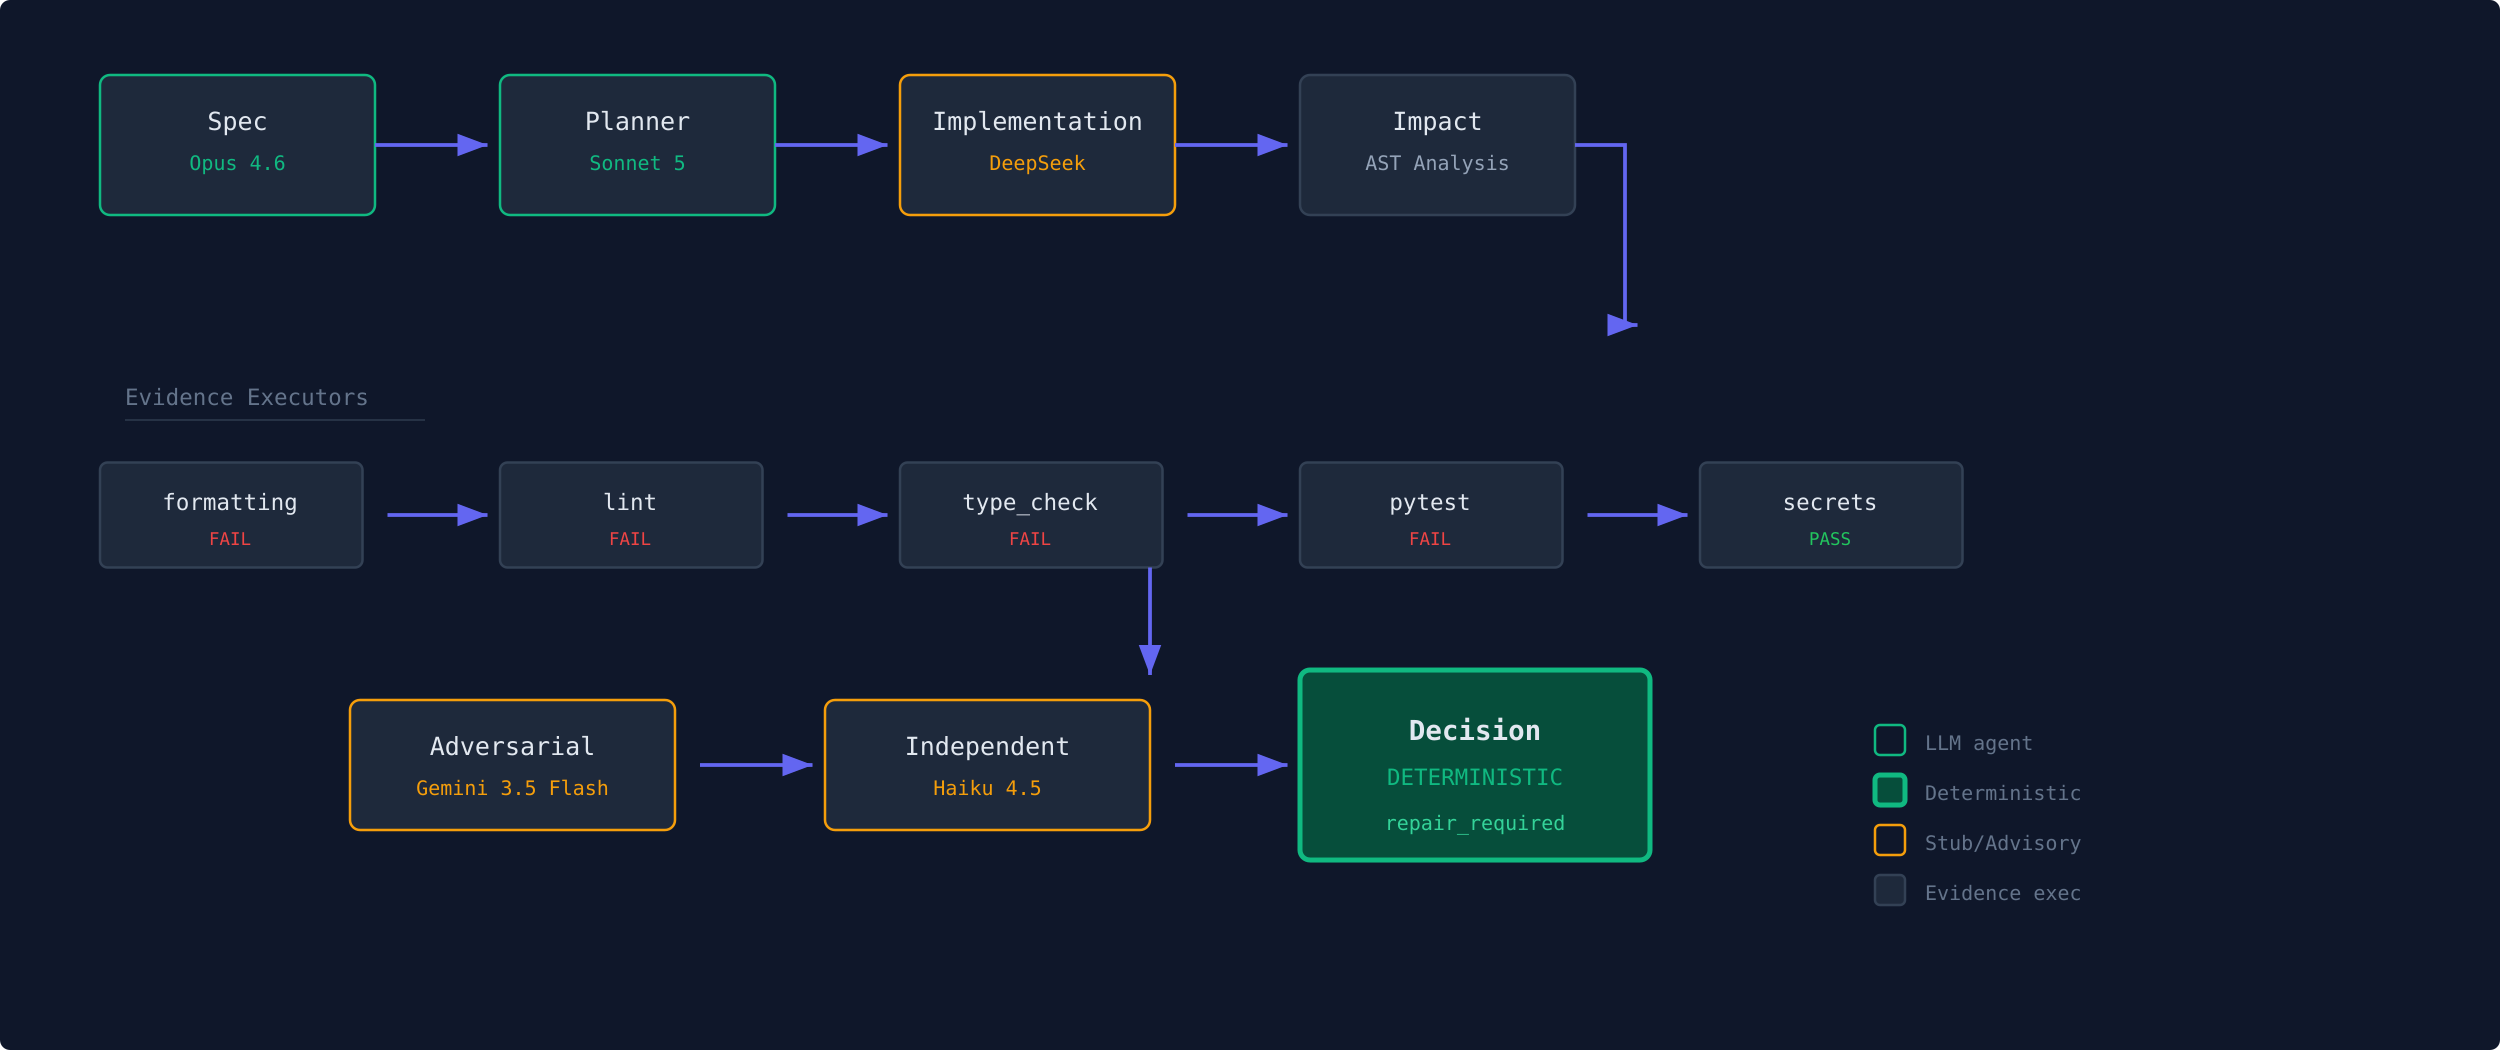
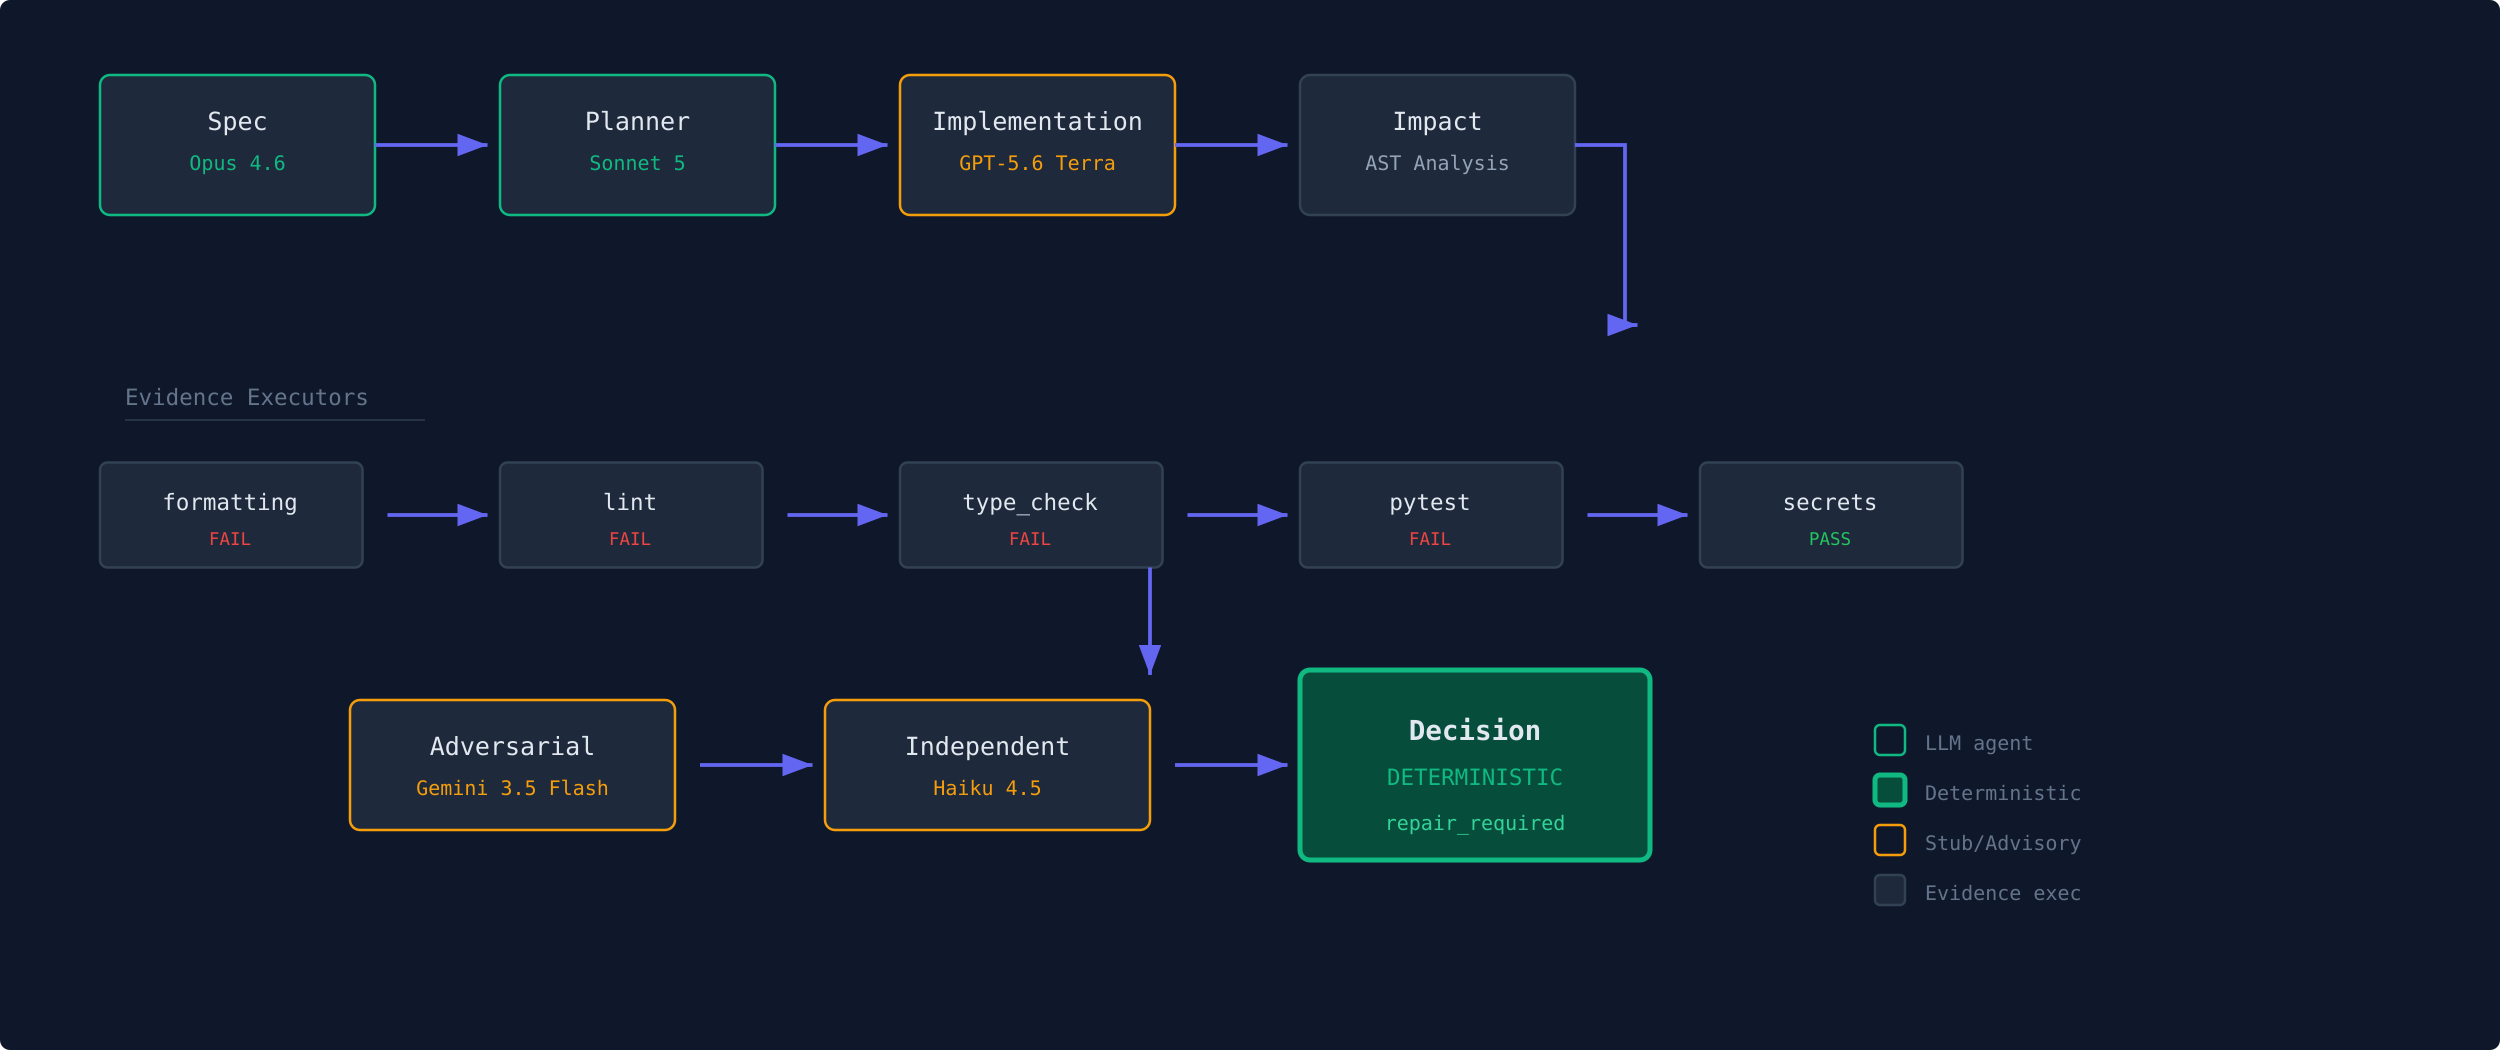
<svg xmlns="http://www.w3.org/2000/svg" viewBox="0 0 1000 420" width="1000" height="420">
  <defs>
    <marker id="arrow" markerWidth="8" markerHeight="6" refX="8" refY="3" orient="auto">
      <path d="M0,0 L8,3 L0,6 Z" fill="#6366f1" />
    </marker>
    <marker id="arrow-fail" markerWidth="8" markerHeight="6" refX="8" refY="3" orient="auto">
      <path d="M0,0 L8,3 L0,6 Z" fill="#ef4444" />
    </marker>
    <marker id="arrow-pass" markerWidth="8" markerHeight="6" refX="8" refY="3" orient="auto">
      <path d="M0,0 L8,3 L0,6 Z" fill="#22c55e" />
    </marker>
  </defs>
  <rect width="1000" height="420" fill="#0f172a" rx="4" />
  <rect x="40" y="30" width="110" height="56" rx="4" fill="#1e293b" stroke="#10b981" stroke-width="1" />
  <text x="95" y="52" text-anchor="middle" fill="#e2e8f0" font-family="JetBrains Mono,monospace" font-size="10">Spec</text>
  <text x="95" y="68" text-anchor="middle" fill="#10b981" font-family="JetBrains Mono,monospace" font-size="8">Opus 4.6</text>
  <line x1="150" y1="58" x2="195" y2="58" stroke="#6366f1" stroke-width="1.5" marker-end="url(#arrow)" />
  <rect x="200" y="30" width="110" height="56" rx="4" fill="#1e293b" stroke="#10b981" stroke-width="1" />
  <text x="255" y="52" text-anchor="middle" fill="#e2e8f0" font-family="JetBrains Mono,monospace" font-size="10">Planner</text>
  <text x="255" y="68" text-anchor="middle" fill="#10b981" font-family="JetBrains Mono,monospace" font-size="8">Sonnet 5</text>
  <line x1="310" y1="58" x2="355" y2="58" stroke="#6366f1" stroke-width="1.5" marker-end="url(#arrow)" />
  <rect x="360" y="30" width="110" height="56" rx="4" fill="#1e293b" stroke="#f59e0b" stroke-width="1" />
  <text x="415" y="52" text-anchor="middle" fill="#e2e8f0" font-family="JetBrains Mono,monospace" font-size="10">Implementation</text>
-   <text x="415" y="68" text-anchor="middle" fill="#f59e0b" font-family="JetBrains Mono,monospace" font-size="8">DeepSeek</text>
+   <text x="415" y="68" text-anchor="middle" fill="#f59e0b" font-family="JetBrains Mono,monospace" font-size="8">GPT-5.6 Terra</text>
  <line x1="470" y1="58" x2="515" y2="58" stroke="#6366f1" stroke-width="1.5" marker-end="url(#arrow)" />
  <rect x="520" y="30" width="110" height="56" rx="4" fill="#1e293b" stroke="#334155" stroke-width="1" />
  <text x="575" y="52" text-anchor="middle" fill="#e2e8f0" font-family="JetBrains Mono,monospace" font-size="10">Impact</text>
  <text x="575" y="68" text-anchor="middle" fill="#94a3b8" font-family="JetBrains Mono,monospace" font-size="8">AST Analysis</text>
  <polyline points="630,58 650,58 650,130 655,130" fill="none" stroke="#6366f1" stroke-width="1.5" marker-end="url(#arrow)" />
  <text x="50" y="162" fill="#64748b" font-family="JetBrains Mono,monospace" font-size="9">Evidence Executors</text>
  <line x1="50" y1="168" x2="170" y2="168" stroke="#334155" stroke-width="0.5" />
  <rect x="40" y="185" width="105" height="42" rx="3" fill="#1e293b" stroke="#334155" stroke-width="1" />
  <text x="92" y="204" text-anchor="middle" fill="#e2e8f0" font-family="JetBrains Mono,monospace" font-size="9">formatting</text>
  <text x="92" y="218" text-anchor="middle" fill="#ef4444" font-family="JetBrains Mono,monospace" font-size="7">FAIL</text>
  <line x1="155" y1="206" x2="195" y2="206" stroke="#6366f1" stroke-width="1.5" marker-end="url(#arrow)" />
  <rect x="200" y="185" width="105" height="42" rx="3" fill="#1e293b" stroke="#334155" stroke-width="1" />
  <text x="252" y="204" text-anchor="middle" fill="#e2e8f0" font-family="JetBrains Mono,monospace" font-size="9">lint</text>
  <text x="252" y="218" text-anchor="middle" fill="#ef4444" font-family="JetBrains Mono,monospace" font-size="7">FAIL</text>
  <line x1="315" y1="206" x2="355" y2="206" stroke="#6366f1" stroke-width="1.5" marker-end="url(#arrow)" />
  <rect x="360" y="185" width="105" height="42" rx="3" fill="#1e293b" stroke="#334155" stroke-width="1" />
  <text x="412" y="204" text-anchor="middle" fill="#e2e8f0" font-family="JetBrains Mono,monospace" font-size="9">type_check</text>
  <text x="412" y="218" text-anchor="middle" fill="#ef4444" font-family="JetBrains Mono,monospace" font-size="7">FAIL</text>
  <line x1="475" y1="206" x2="515" y2="206" stroke="#6366f1" stroke-width="1.5" marker-end="url(#arrow)" />
  <rect x="520" y="185" width="105" height="42" rx="3" fill="#1e293b" stroke="#334155" stroke-width="1" />
  <text x="572" y="204" text-anchor="middle" fill="#e2e8f0" font-family="JetBrains Mono,monospace" font-size="9">pytest</text>
  <text x="572" y="218" text-anchor="middle" fill="#ef4444" font-family="JetBrains Mono,monospace" font-size="7">FAIL</text>
  <line x1="635" y1="206" x2="675" y2="206" stroke="#6366f1" stroke-width="1.5" marker-end="url(#arrow)" />
  <rect x="680" y="185" width="105" height="42" rx="3" fill="#1e293b" stroke="#334155" stroke-width="1" />
  <text x="732" y="204" text-anchor="middle" fill="#e2e8f0" font-family="JetBrains Mono,monospace" font-size="9">secrets</text>
  <text x="732" y="218" text-anchor="middle" fill="#22c55e" font-family="JetBrains Mono,monospace" font-size="7">PASS</text>
  <polyline points="460,227 460,250 460,270" fill="none" stroke="#6366f1" stroke-width="1.5" marker-end="url(#arrow)" />
  <rect x="140" y="280" width="130" height="52" rx="4" fill="#1e293b" stroke="#f59e0b" stroke-width="1" />
  <text x="205" y="302" text-anchor="middle" fill="#e2e8f0" font-family="JetBrains Mono,monospace" font-size="10">Adversarial</text>
  <text x="205" y="318" text-anchor="middle" fill="#f59e0b" font-family="JetBrains Mono,monospace" font-size="8">Gemini 3.5 Flash</text>
  <line x1="280" y1="306" x2="325" y2="306" stroke="#6366f1" stroke-width="1.5" marker-end="url(#arrow)" />
  <rect x="330" y="280" width="130" height="52" rx="4" fill="#1e293b" stroke="#f59e0b" stroke-width="1" />
  <text x="395" y="302" text-anchor="middle" fill="#e2e8f0" font-family="JetBrains Mono,monospace" font-size="10">Independent</text>
  <text x="395" y="318" text-anchor="middle" fill="#f59e0b" font-family="JetBrains Mono,monospace" font-size="8">Haiku 4.5</text>
  <line x1="470" y1="306" x2="515" y2="306" stroke="#6366f1" stroke-width="1.5" marker-end="url(#arrow)" />
  <rect x="520" y="268" width="140" height="76" rx="4" fill="#064e3b" stroke="#10b981" stroke-width="2" />
  <text x="590" y="296" text-anchor="middle" fill="#e2e8f0" font-family="JetBrains Mono,monospace" font-size="11" font-weight="bold">Decision</text>
  <text x="590" y="314" text-anchor="middle" fill="#10b981" font-family="JetBrains Mono,monospace" font-size="9">DETERMINISTIC</text>
  <text x="590" y="332" text-anchor="middle" fill="#34d399" font-family="JetBrains Mono,monospace" font-size="8">repair_required</text>
  <rect x="750" y="290" width="12" height="12" rx="2" fill="none" stroke="#10b981" stroke-width="1" />
  <text x="770" y="300" fill="#64748b" font-family="JetBrains Mono,monospace" font-size="8">LLM agent</text>
  <rect x="750" y="310" width="12" height="12" rx="2" fill="#064e3b" stroke="#10b981" stroke-width="2" />
  <text x="770" y="320" fill="#64748b" font-family="JetBrains Mono,monospace" font-size="8">Deterministic</text>
  <rect x="750" y="330" width="12" height="12" rx="2" fill="none" stroke="#f59e0b" stroke-width="1" />
  <text x="770" y="340" fill="#64748b" font-family="JetBrains Mono,monospace" font-size="8">Stub/Advisory</text>
  <rect x="750" y="350" width="12" height="12" rx="2" fill="#1e293b" stroke="#334155" stroke-width="1" />
  <text x="770" y="360" fill="#64748b" font-family="JetBrains Mono,monospace" font-size="8">Evidence exec</text>
</svg>
